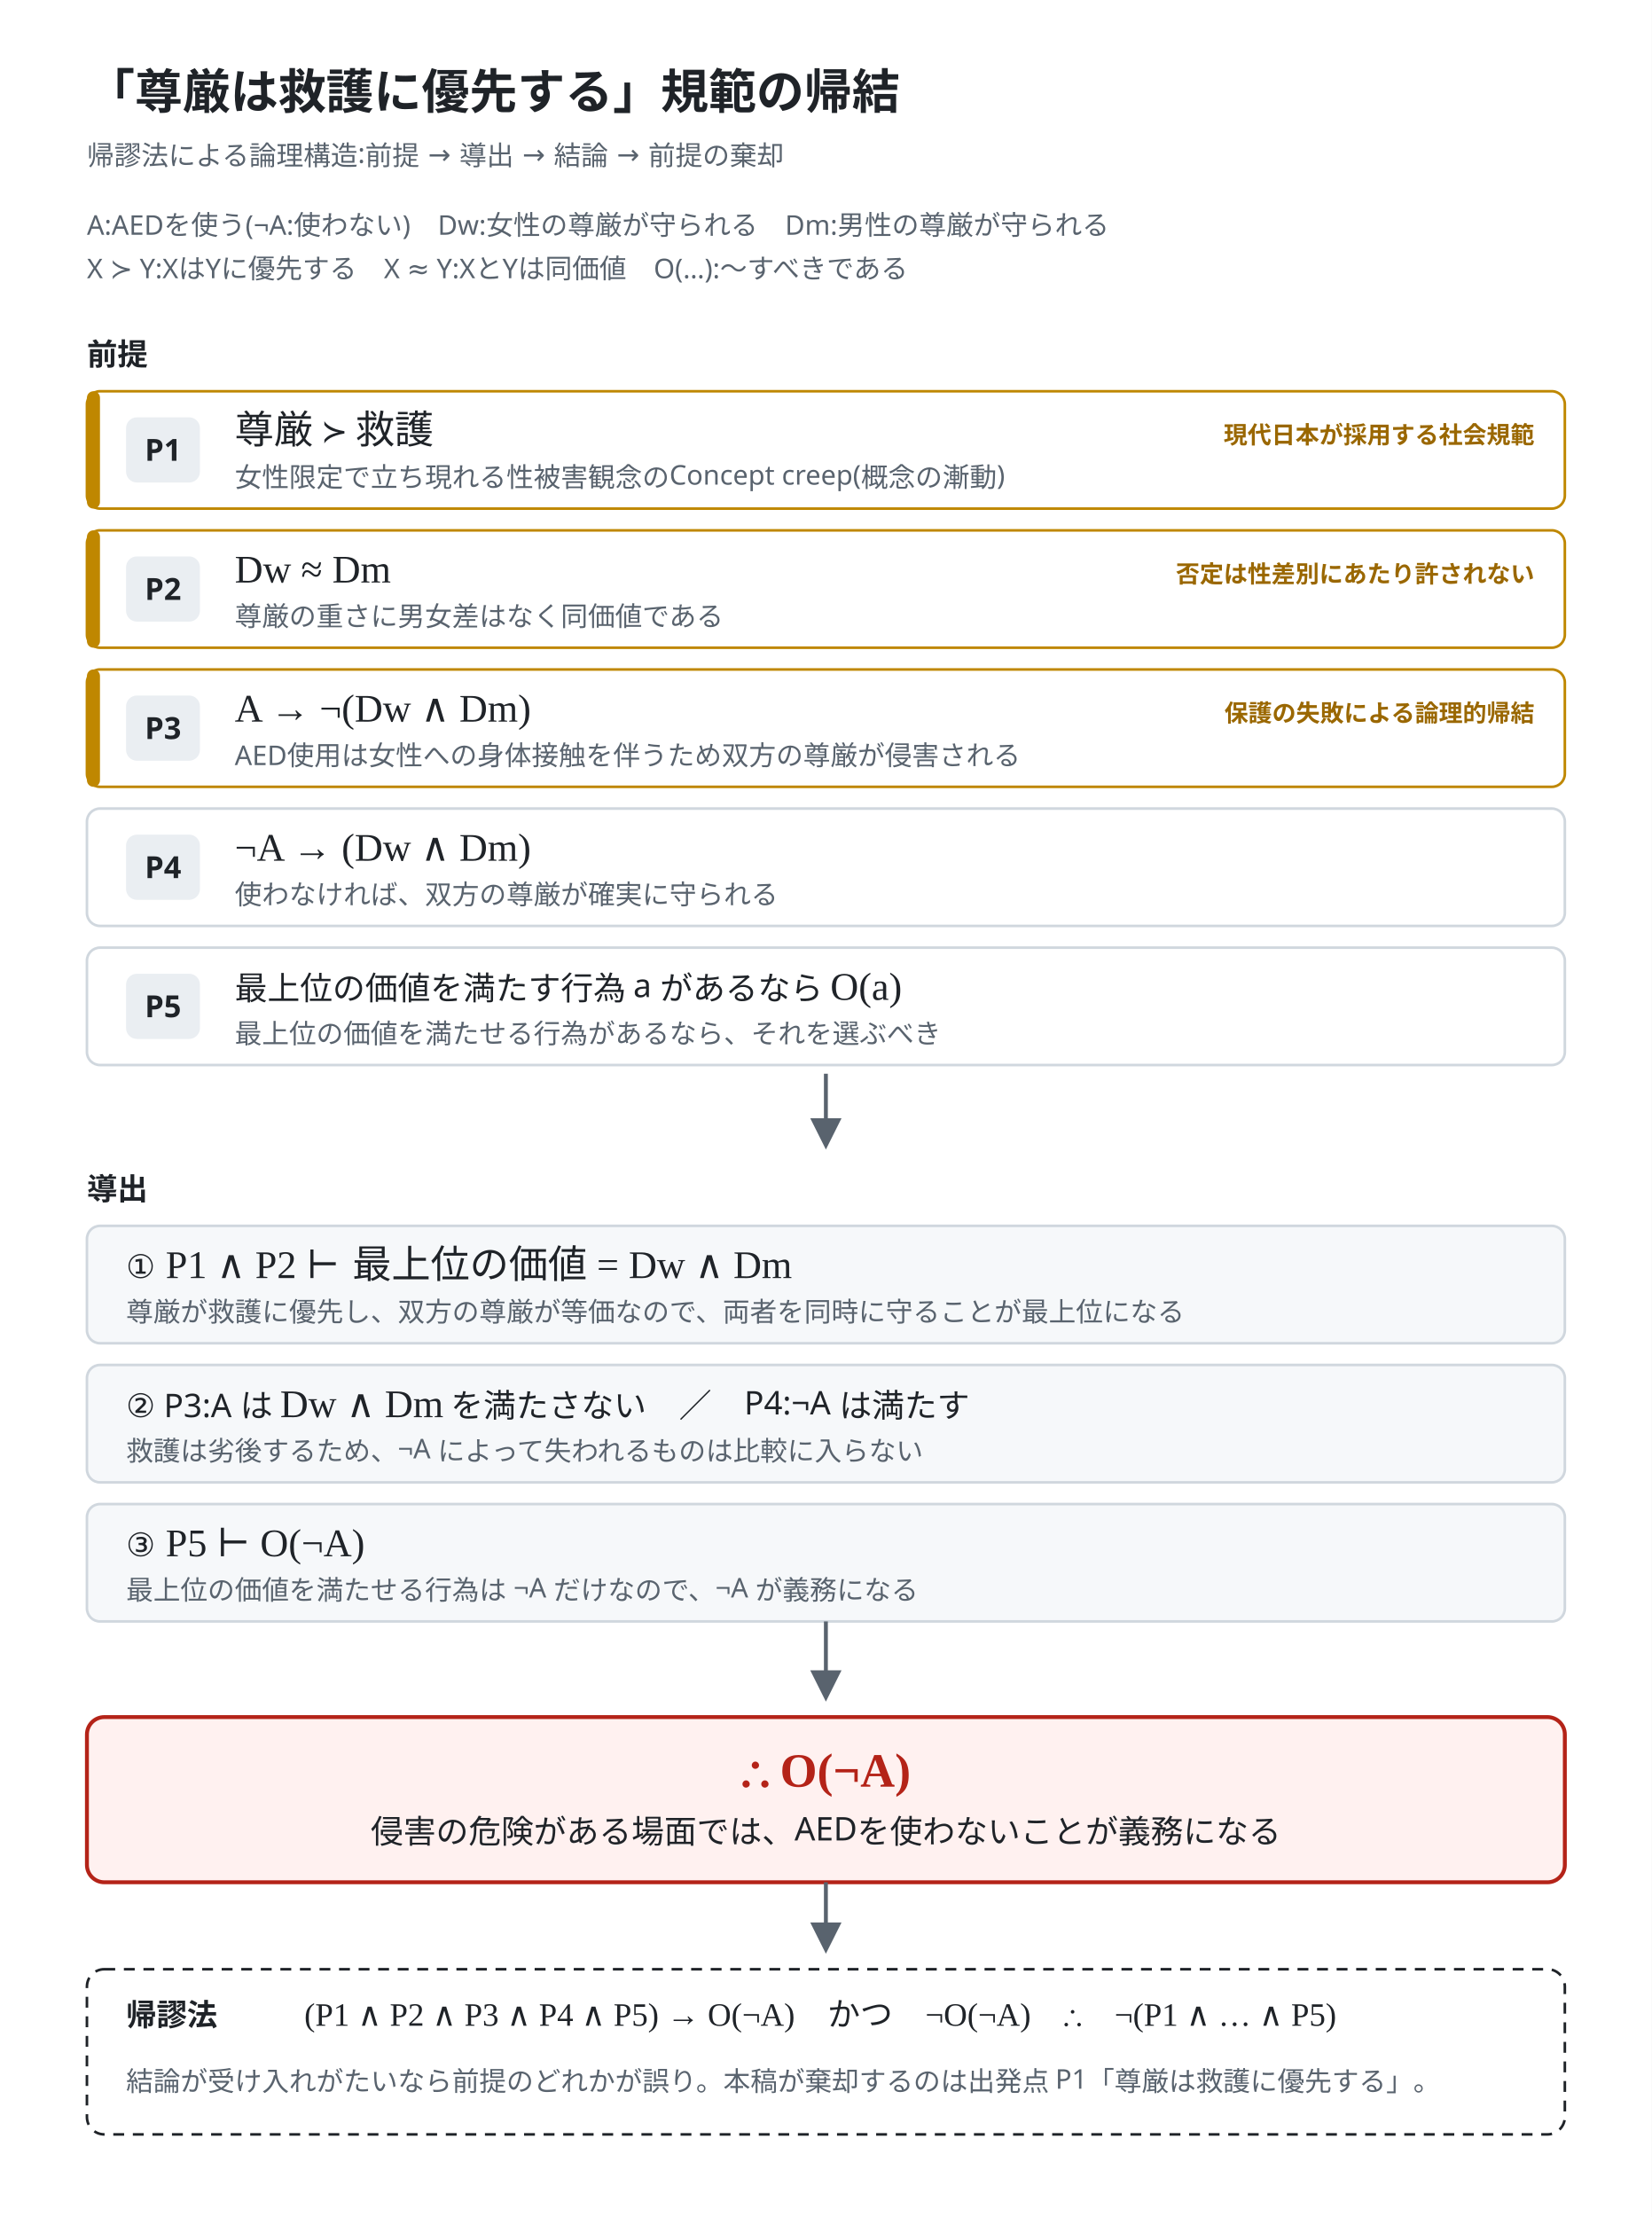
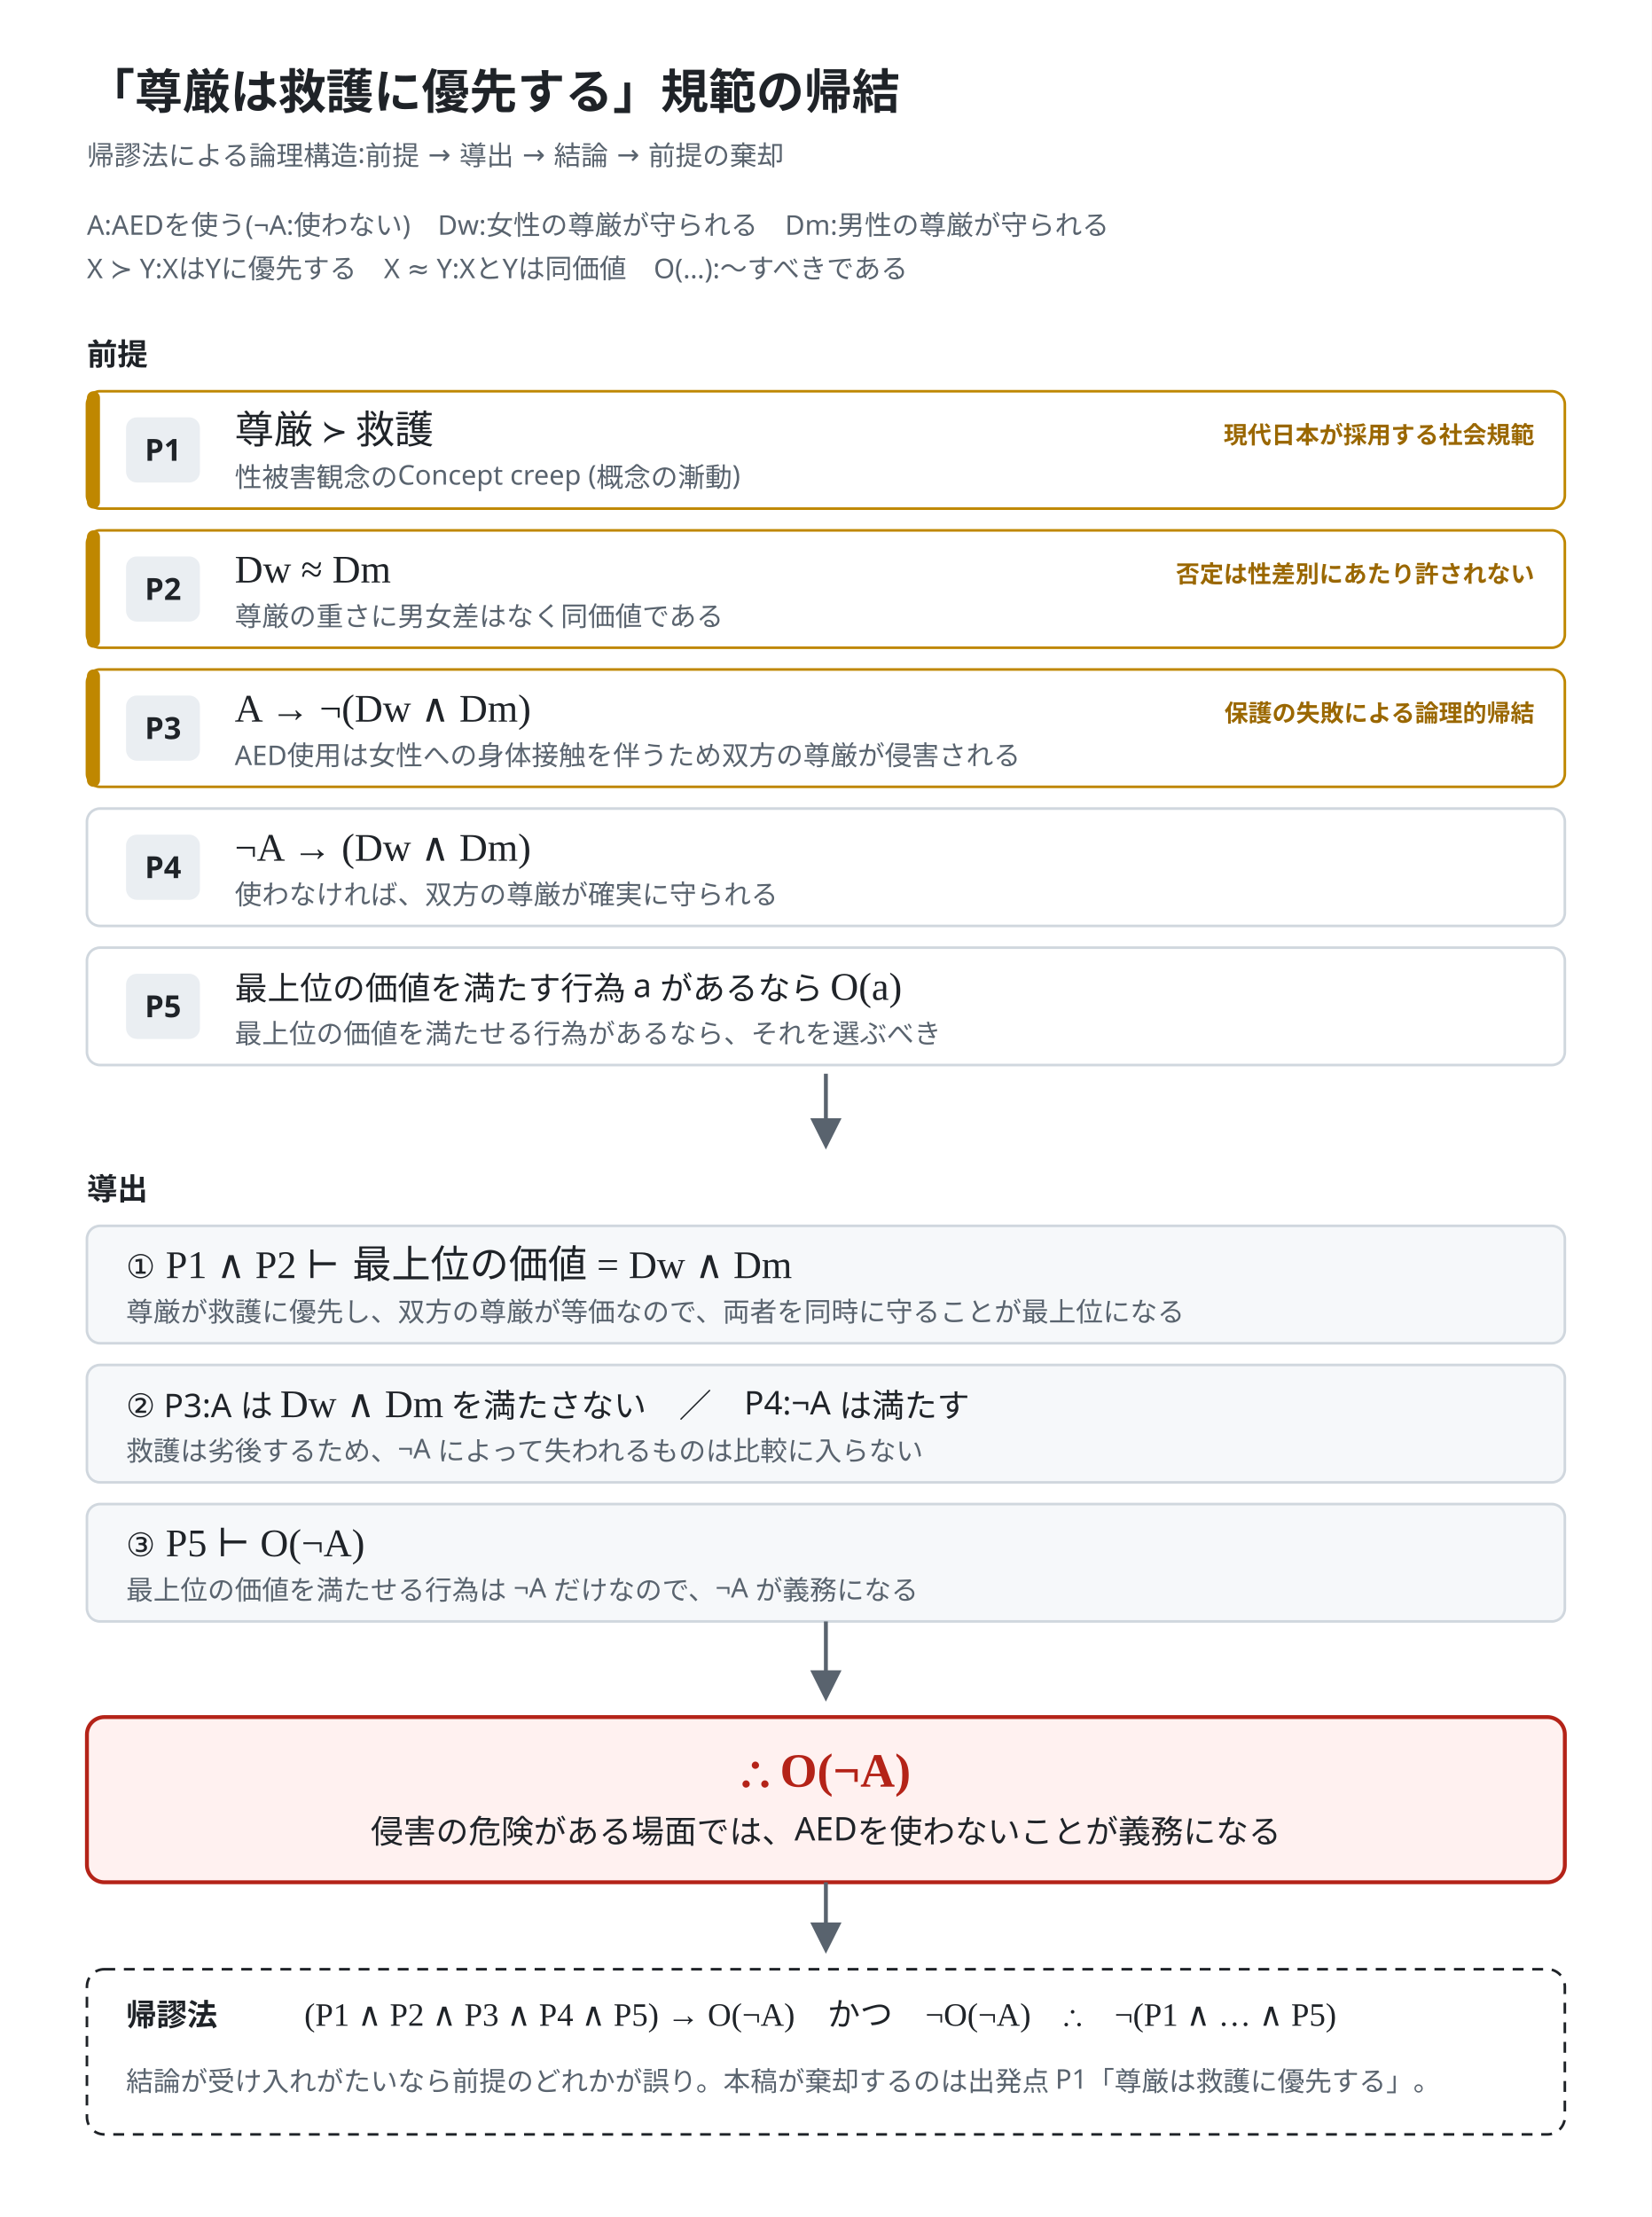
<svg xmlns="http://www.w3.org/2000/svg" viewBox="0 0 760 1020" width="760" height="1020" role="img" aria-labelledby="t d">
  <style>
    .bg    { fill: #ffffff; }
    .ink   { fill: #1f2328; }
    .mute  { fill: #59636e; }
    .amber { fill: #9a6700; }
    .red   { fill: #b42318; }
    .badge { fill: #eaeef2; }
    .card  { fill: #ffffff; stroke: #d0d7de; stroke-width: 1.2; }
    .weak  { fill: #ffffff; stroke: #bf8700; stroke-width: 1.2; }
    .stripe{ fill: #bf8700; }
    .step  { fill: #f6f8fa; stroke: #d0d7de; stroke-width: 1.2; }
    .concl { fill: #fff1f0; stroke: #b42318; stroke-width: 1.8; }
    .reduc { fill: #ffffff; stroke: #1f2328; stroke-width: 1.2; stroke-dasharray: 5 4; }
    .arrow { stroke: #59636e; stroke-width: 1.8; fill: none; }
    .arrowhead { fill: #59636e; }
    .sans  { font-family: "Hiragino Sans","Hiragino Kaku Gothic ProN","Yu Gothic","Meiryo","Noto Sans JP",sans-serif; }
    .math  { font-family: "Cambria Math","STIX Two Math","Times New Roman","DejaVu Serif","Noto Serif JP",serif; }
    .h1 { font-size: 22px; font-weight: 700; }
    .h2 { font-size: 14px; font-weight: 700; }
    .f  { font-size: 18px; }
    .fs { font-size: 15px; }
    .g  { font-size: 12.5px; }
    .tag{ font-size: 11px; font-weight: 700; }
    .id { font-size: 14px; font-weight: 700; }

    @media (prefers-color-scheme: dark) {
      .bg    { fill: #0d1117; }
      .ink   { fill: #e6edf3; }
      .mute  { fill: #9198a1; }
      .amber { fill: #d4a72c; }
      .red   { fill: #ff7b72; }
      .badge { fill: #21262d; }
      .card  { fill: #0d1117; stroke: #30363d; }
      .weak  { fill: #0d1117; stroke: #d4a72c; }
      .stripe{ fill: #d4a72c; }
      .step  { fill: #161b22; stroke: #30363d; }
      .concl { fill: #2d1517; stroke: #ff7b72; }
      .reduc { fill: #0d1117; stroke: #e6edf3; }
      .arrow { stroke: #9198a1; }
      .arrowhead { fill: #9198a1; }
    }
  </style>
  <defs>
    <marker id="ah" viewBox="0 0 10 10" refX="8" refY="5" markerWidth="8" markerHeight="8" orient="auto">
      <path d="M0,0 L10,5 L0,10 z" class="arrowhead" />
    </marker>
  </defs>
  <rect class="bg" width="760" height="1130" />
  <text x="40" y="50" class="sans h1 ink">「尊厳は救護に優先する」規範の帰結</text>
  <text x="40" y="76" class="sans g mute">帰謬法による論理構造:前提 → 導出 → 結論 → 前提の棄却</text>
  <text x="40" y="108" class="sans g mute">A:AEDを使う(¬A:使わない)　Dw:女性の尊厳が守られる　Dm:男性の尊厳が守られる</text>
  <text x="40" y="128" class="sans g mute">X ≻ Y:XはYに優先する　X ≈ Y:XとYは同価値　O(…):〜すべきである</text>
  <text x="40" y="168" class="sans h2 ink">前提</text>
  <rect x="40" y="180" width="680" height="54" rx="6" class="weak" />
  <rect x="40" y="180" width="6" height="54" rx="3" class="stripe" />
  <rect x="58" y="192" width="34" height="30" rx="5" class="badge" />
  <text x="75" y="212" text-anchor="middle" class="sans id ink">P1</text>
  <text x="108" y="204" class="math f ink">尊厳 ≻ 救護</text>
-   <text x="108" y="224" class="sans g mute">女性限定で立ち現れる性被害観念のConcept creep(概念の漸動)</text>
+   <text x="108" y="224" class="sans g mute">性被害観念のConcept creep (概念の漸動)</text>
  <text x="706" y="204" text-anchor="end" class="sans tag amber">現代日本が採用する社会規範</text>
  <rect x="40" y="244" width="680" height="54" rx="6" class="weak" />
  <rect x="40" y="244" width="6" height="54" rx="3" class="stripe" />
  <rect x="58" y="256" width="34" height="30" rx="5" class="badge" />
  <text x="75" y="276" text-anchor="middle" class="sans id ink">P2</text>
  <text x="108" y="268" class="math f ink">Dw ≈ Dm</text>
  <text x="108" y="288" class="sans g mute">尊厳の重さに男女差はなく同価値である</text>
  <text x="706" y="268" text-anchor="end" class="sans tag amber">否定は性差別にあたり許されない</text>
  <rect x="40" y="308" width="680" height="54" rx="6" class="weak" />
  <rect x="40" y="308" width="6" height="54" rx="3" class="stripe" />
  <rect x="58" y="320" width="34" height="30" rx="5" class="badge" />
  <text x="75" y="340" text-anchor="middle" class="sans id ink">P3</text>
  <text x="108" y="332" class="math f ink">A → ¬(Dw ∧ Dm)</text>
  <text x="108" y="352" class="sans g mute">AED使用は女性への身体接触を伴うため双方の尊厳が侵害される</text>
  <text x="706" y="332" text-anchor="end" class="sans tag amber">保護の失敗による論理的帰結</text>
  <rect x="40" y="372" width="680" height="54" rx="6" class="card" />
  <rect x="58" y="384" width="34" height="30" rx="5" class="badge" />
  <text x="75" y="404" text-anchor="middle" class="sans id ink">P4</text>
  <text x="108" y="396" class="math f ink">¬A → (Dw ∧ Dm)</text>
  <text x="108" y="416" class="sans g mute">使わなければ、双方の尊厳が確実に守られる</text>
  <rect x="40" y="436" width="680" height="54" rx="6" class="card" />
  <rect x="58" y="448" width="34" height="30" rx="5" class="badge" />
  <text x="75" y="468" text-anchor="middle" class="sans id ink">P5</text>
  <text x="108" y="460" class="sans fs ink">最上位の価値を満たす行為 a があるなら <tspan class="math f">O(a)</tspan>
  </text>
  <text x="108" y="480" class="sans g mute">最上位の価値を満たせる行為があるなら、それを選ぶべき</text>
  <path d="M380,494 L380,526" class="arrow" marker-end="url(#ah)" />
  <text x="40" y="552" class="sans h2 ink">導出</text>
  <rect x="40" y="564" width="680" height="54" rx="6" class="step" />
  <text x="58" y="588" class="sans fs ink">① <tspan class="math f">P1 ∧ P2 ⊢ 最上位の価値 = Dw ∧ Dm</tspan>
  </text>
  <text x="58" y="608" class="sans g mute">尊厳が救護に優先し、双方の尊厳が等価なので、両者を同時に守ることが最上位になる</text>
  <rect x="40" y="628" width="680" height="54" rx="6" class="step" />
  <text x="58" y="652" class="sans fs ink">② P3:A は <tspan class="math f">Dw ∧ Dm</tspan> を満たさない　／　P4:¬A は満たす</text>
  <text x="58" y="672" class="sans g mute">救護は劣後するため、¬A によって失われるものは比較に入らない</text>
  <rect x="40" y="692" width="680" height="54" rx="6" class="step" />
  <text x="58" y="716" class="sans fs ink">③ <tspan class="math f">P5 ⊢ O(¬A)</tspan>
  </text>
  <text x="58" y="736" class="sans g mute">最上位の価値を満たせる行為は ¬A だけなので、¬A が義務になる</text>
  <path d="M380,746 L380,780" class="arrow" marker-end="url(#ah)" />
  <rect x="40" y="790" width="680" height="76" rx="8" class="concl" />
  <text x="380" y="822" text-anchor="middle" class="math f red" style="font-size:22px; font-weight:700;">∴ O(¬A)</text>
  <text x="380" y="848" text-anchor="middle" class="sans fs ink">侵害の危険がある場面では、AEDを使わないことが義務になる</text>
  <path d="M380,866 L380,896" class="arrow" marker-end="url(#ah)" />
  <rect x="40" y="906" width="680" height="76" rx="8" class="reduc" />
  <text x="58" y="932" class="sans h2 ink">帰謬法</text>
  <text x="140" y="932" class="math fs ink">(P1 ∧ P2 ∧ P3 ∧ P4 ∧ P5) → O(¬A)　かつ　¬O(¬A)　∴　¬(P1 ∧ … ∧ P5)</text>
  <text x="58" y="962" class="sans g mute">結論が受け入れがたいなら前提のどれかが誤り。本稿が棄却するのは出発点 P1「尊厳は救護に優先する」。</text>
</svg>
